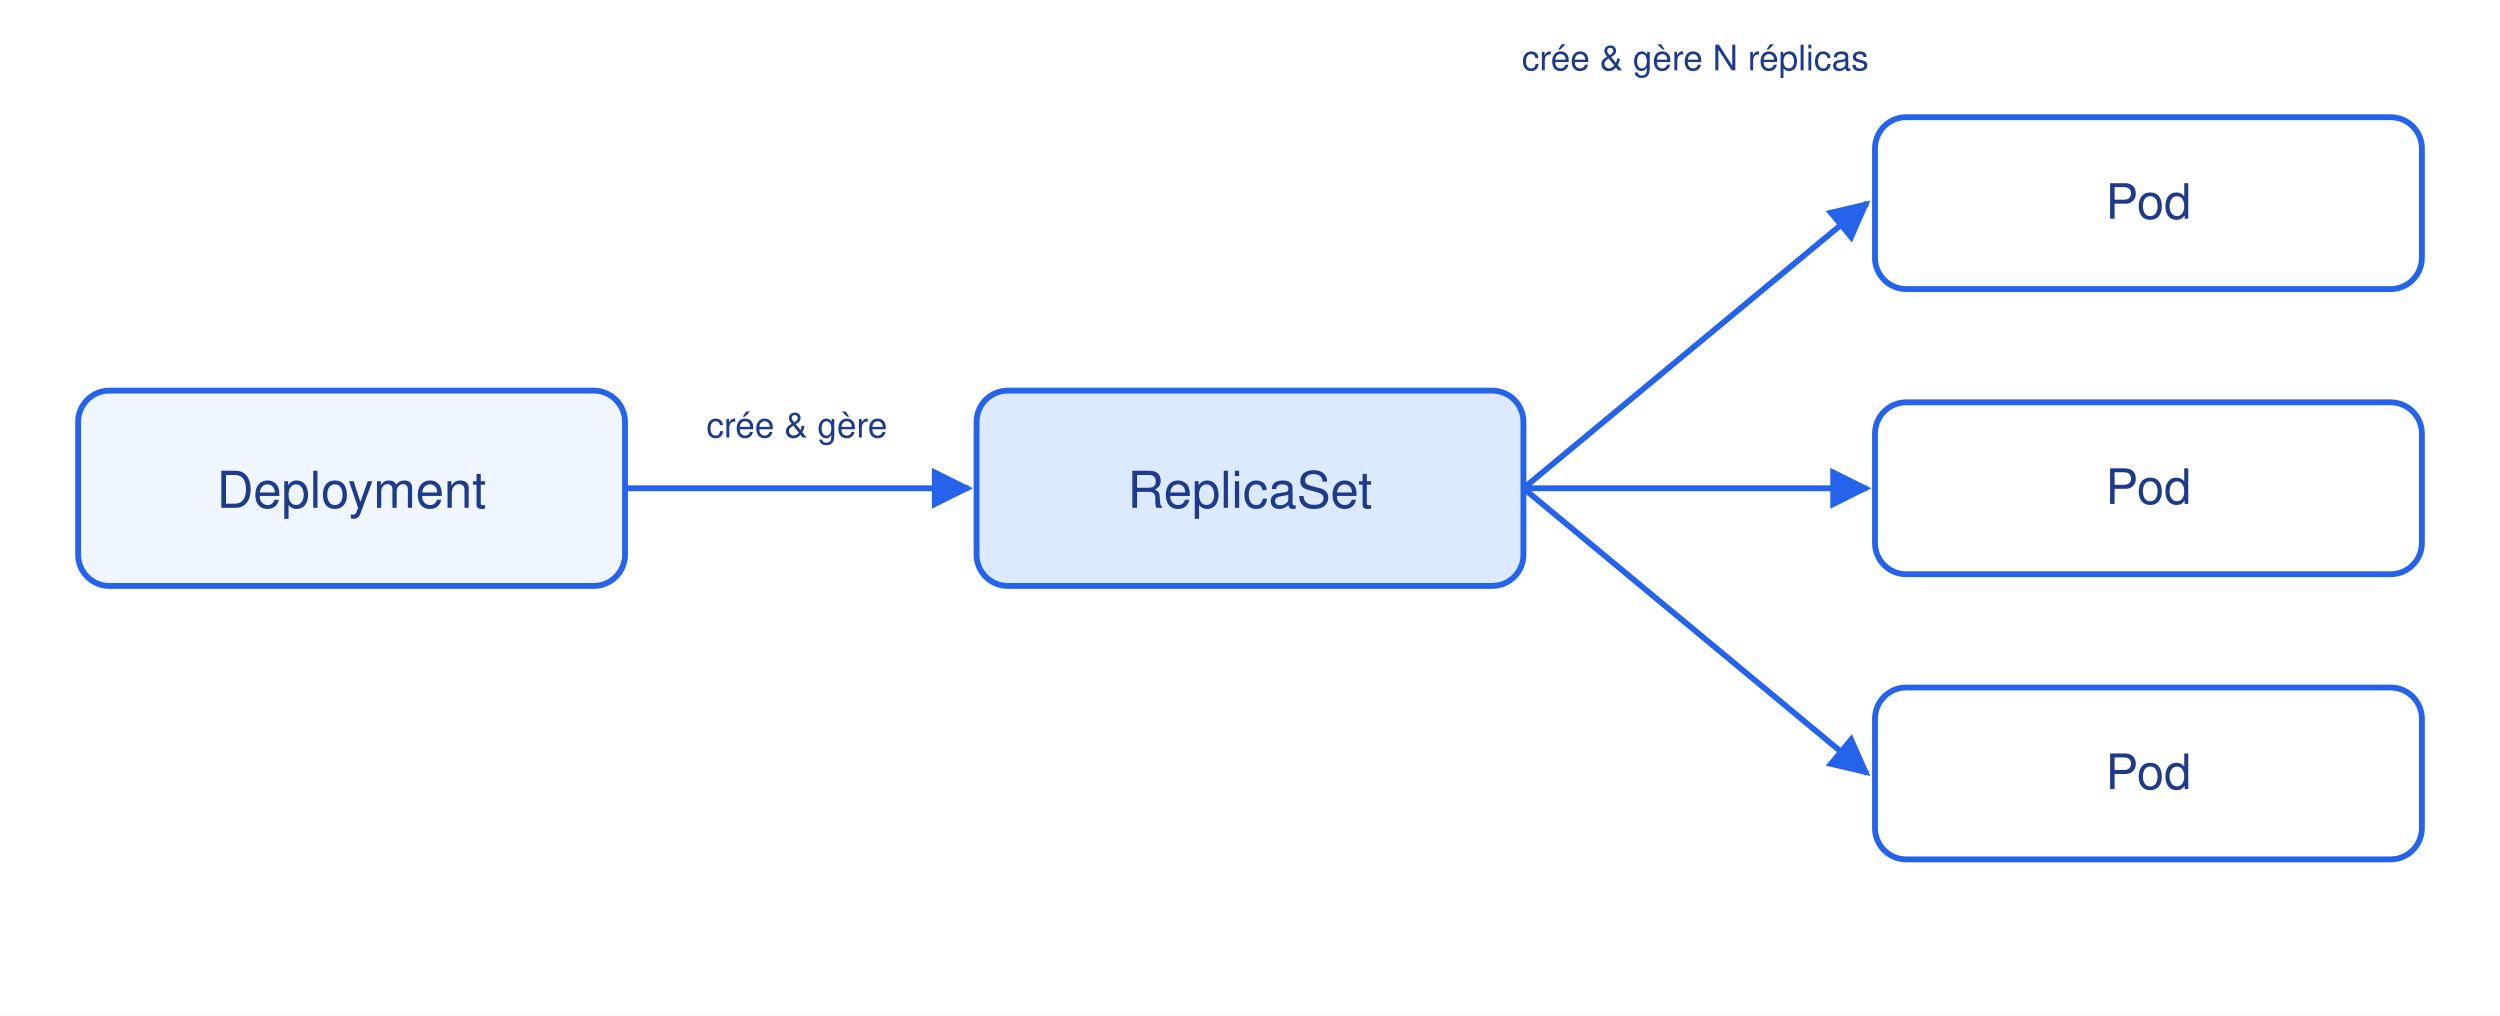
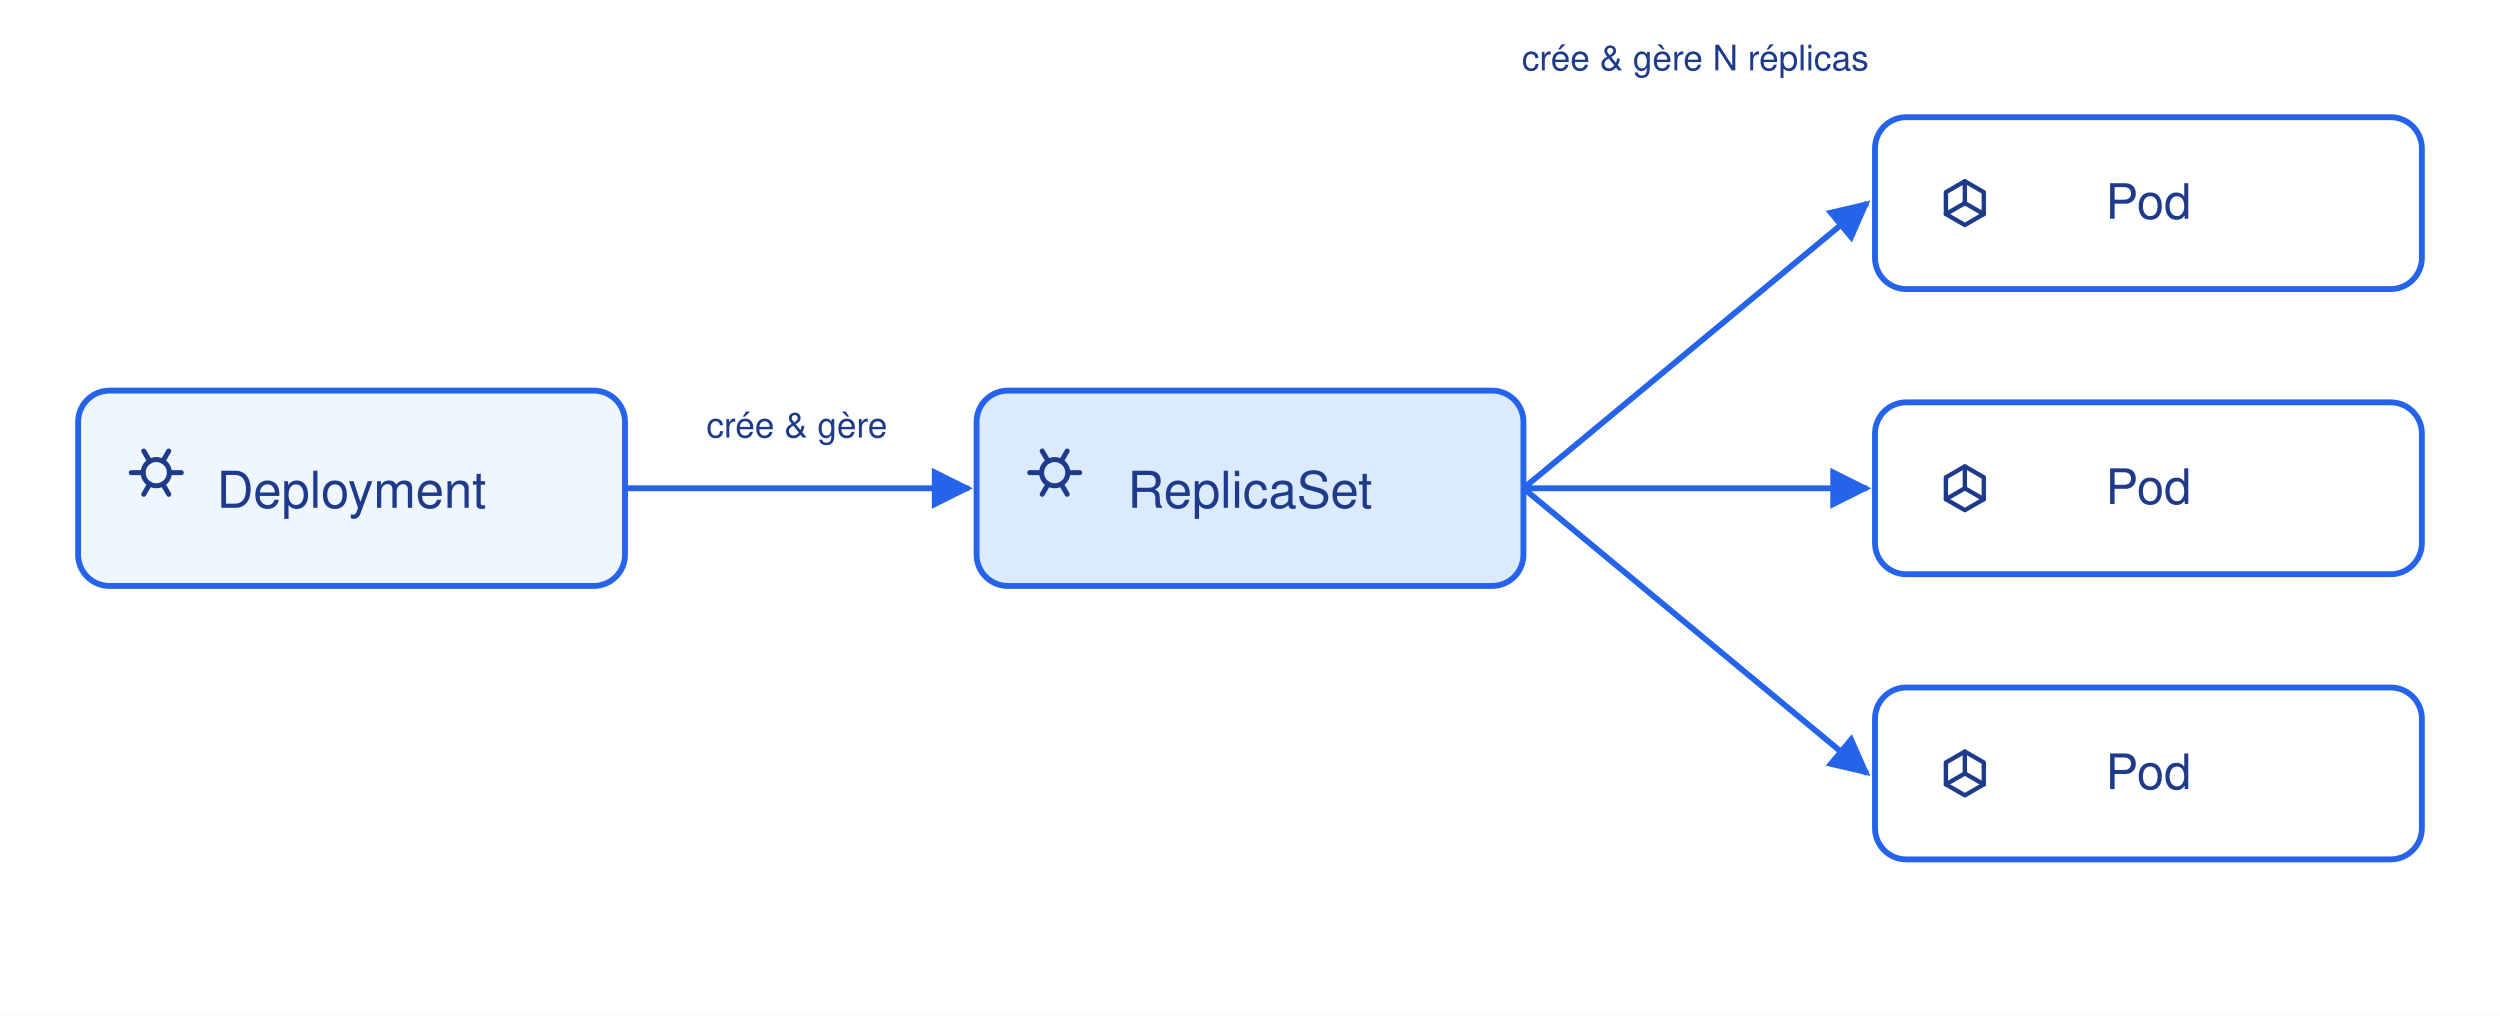
<svg xmlns="http://www.w3.org/2000/svg" width="640" height="260" viewBox="0 0 640 260" role="img" aria-label="Hiérarchie Deployment vers ReplicaSet vers Pods" style="font-family: Helvetica, Arial, sans-serif;">
  <defs>
    <marker id="dArrow" viewBox="0 0 10 10" refX="9" refY="5" markerWidth="7" markerHeight="7" orient="auto-start-reverse">
      <path d="M0,0 L10,5 L0,10 z" fill="#2563EB" />
    </marker>
+     <g id="icoGearD" fill="none" stroke-width="1.6" stroke-linecap="round" stroke-linejoin="round">
+       <circle cx="10" cy="10" r="4.2" />
+       <line x1="14.2" y1="10" x2="18" y2="10" />
+       <line x1="12.1" y1="13.65" x2="14" y2="16.93" />
+       <line x1="7.9" y1="13.65" x2="6" y2="16.93" />
+       <line x1="5.8" y1="10" x2="2" y2="10" />
+       <line x1="7.9" y1="6.35" x2="6" y2="3.07" />
+       <line x1="12.1" y1="6.35" x2="14" y2="3.07" />
+     </g>
+     <g id="icoCubeD" fill="none" stroke-width="1.6" stroke-linecap="round" stroke-linejoin="round">
+       <polygon points="10,2 16.93,6 16.93,14 10,18 3.07,14 3.07,6" />
+       <line x1="10" y1="10" x2="10" y2="2" />
+       <line x1="10" y1="10" x2="16.93" y2="14" />
+       <line x1="10" y1="10" x2="3.07" y2="14" />
+     </g>
  </defs>
  <rect x="0" y="0" width="640" height="260" fill="#ffffff" />
  <rect x="20" y="100" width="140" height="50" rx="8" fill="#EFF6FF" stroke="#2563EB" stroke-width="1.5" />
+   <use href="#icoGearD" transform="translate(32,113) scale(0.8)" stroke="#1E3A8A" />
  <text x="90" y="130" text-anchor="middle" font-size="13" fill="#1E3A8A">Deployment</text>
  <line x1="160" y1="125" x2="248" y2="125" stroke="#2563EB" stroke-width="1.5" marker-end="url(#dArrow)" />
  <text x="204" y="112" text-anchor="middle" font-size="9" fill="#1E3A8A">crée &amp; gère</text>
  <rect x="250" y="100" width="140" height="50" rx="8" fill="#DBEAFE" stroke="#2563EB" stroke-width="1.5" />
+   <use href="#icoGearD" transform="translate(262,113) scale(0.8)" stroke="#1E3A8A" />
  <text x="320" y="130" text-anchor="middle" font-size="13" fill="#1E3A8A">ReplicaSet</text>
  <line x1="390" y1="125" x2="478" y2="52" stroke="#2563EB" stroke-width="1.5" marker-end="url(#dArrow)" />
  <line x1="390" y1="125" x2="478" y2="125" stroke="#2563EB" stroke-width="1.5" marker-end="url(#dArrow)" />
  <line x1="390" y1="125" x2="478" y2="198" stroke="#2563EB" stroke-width="1.5" marker-end="url(#dArrow)" />
  <text x="434" y="18" text-anchor="middle" font-size="9" fill="#1E3A8A">crée &amp; gère N réplicas</text>
  <rect x="480" y="30" width="140" height="44" rx="8" fill="#FFFFFF" stroke="#2563EB" stroke-width="1.5" />
+   <use href="#icoCubeD" transform="translate(496,45) scale(0.7)" stroke="#1E3A8A" />
  <text x="550" y="56" text-anchor="middle" font-size="12.5" fill="#1E3A8A">Pod</text>
  <rect x="480" y="103" width="140" height="44" rx="8" fill="#FFFFFF" stroke="#2563EB" stroke-width="1.5" />
+   <use href="#icoCubeD" transform="translate(496,118) scale(0.7)" stroke="#1E3A8A" />
  <text x="550" y="129" text-anchor="middle" font-size="12.5" fill="#1E3A8A">Pod</text>
  <rect x="480" y="176" width="140" height="44" rx="8" fill="#FFFFFF" stroke="#2563EB" stroke-width="1.5" />
+   <use href="#icoCubeD" transform="translate(496,191) scale(0.7)" stroke="#1E3A8A" />
  <text x="550" y="202" text-anchor="middle" font-size="12.5" fill="#1E3A8A">Pod</text>
</svg>
